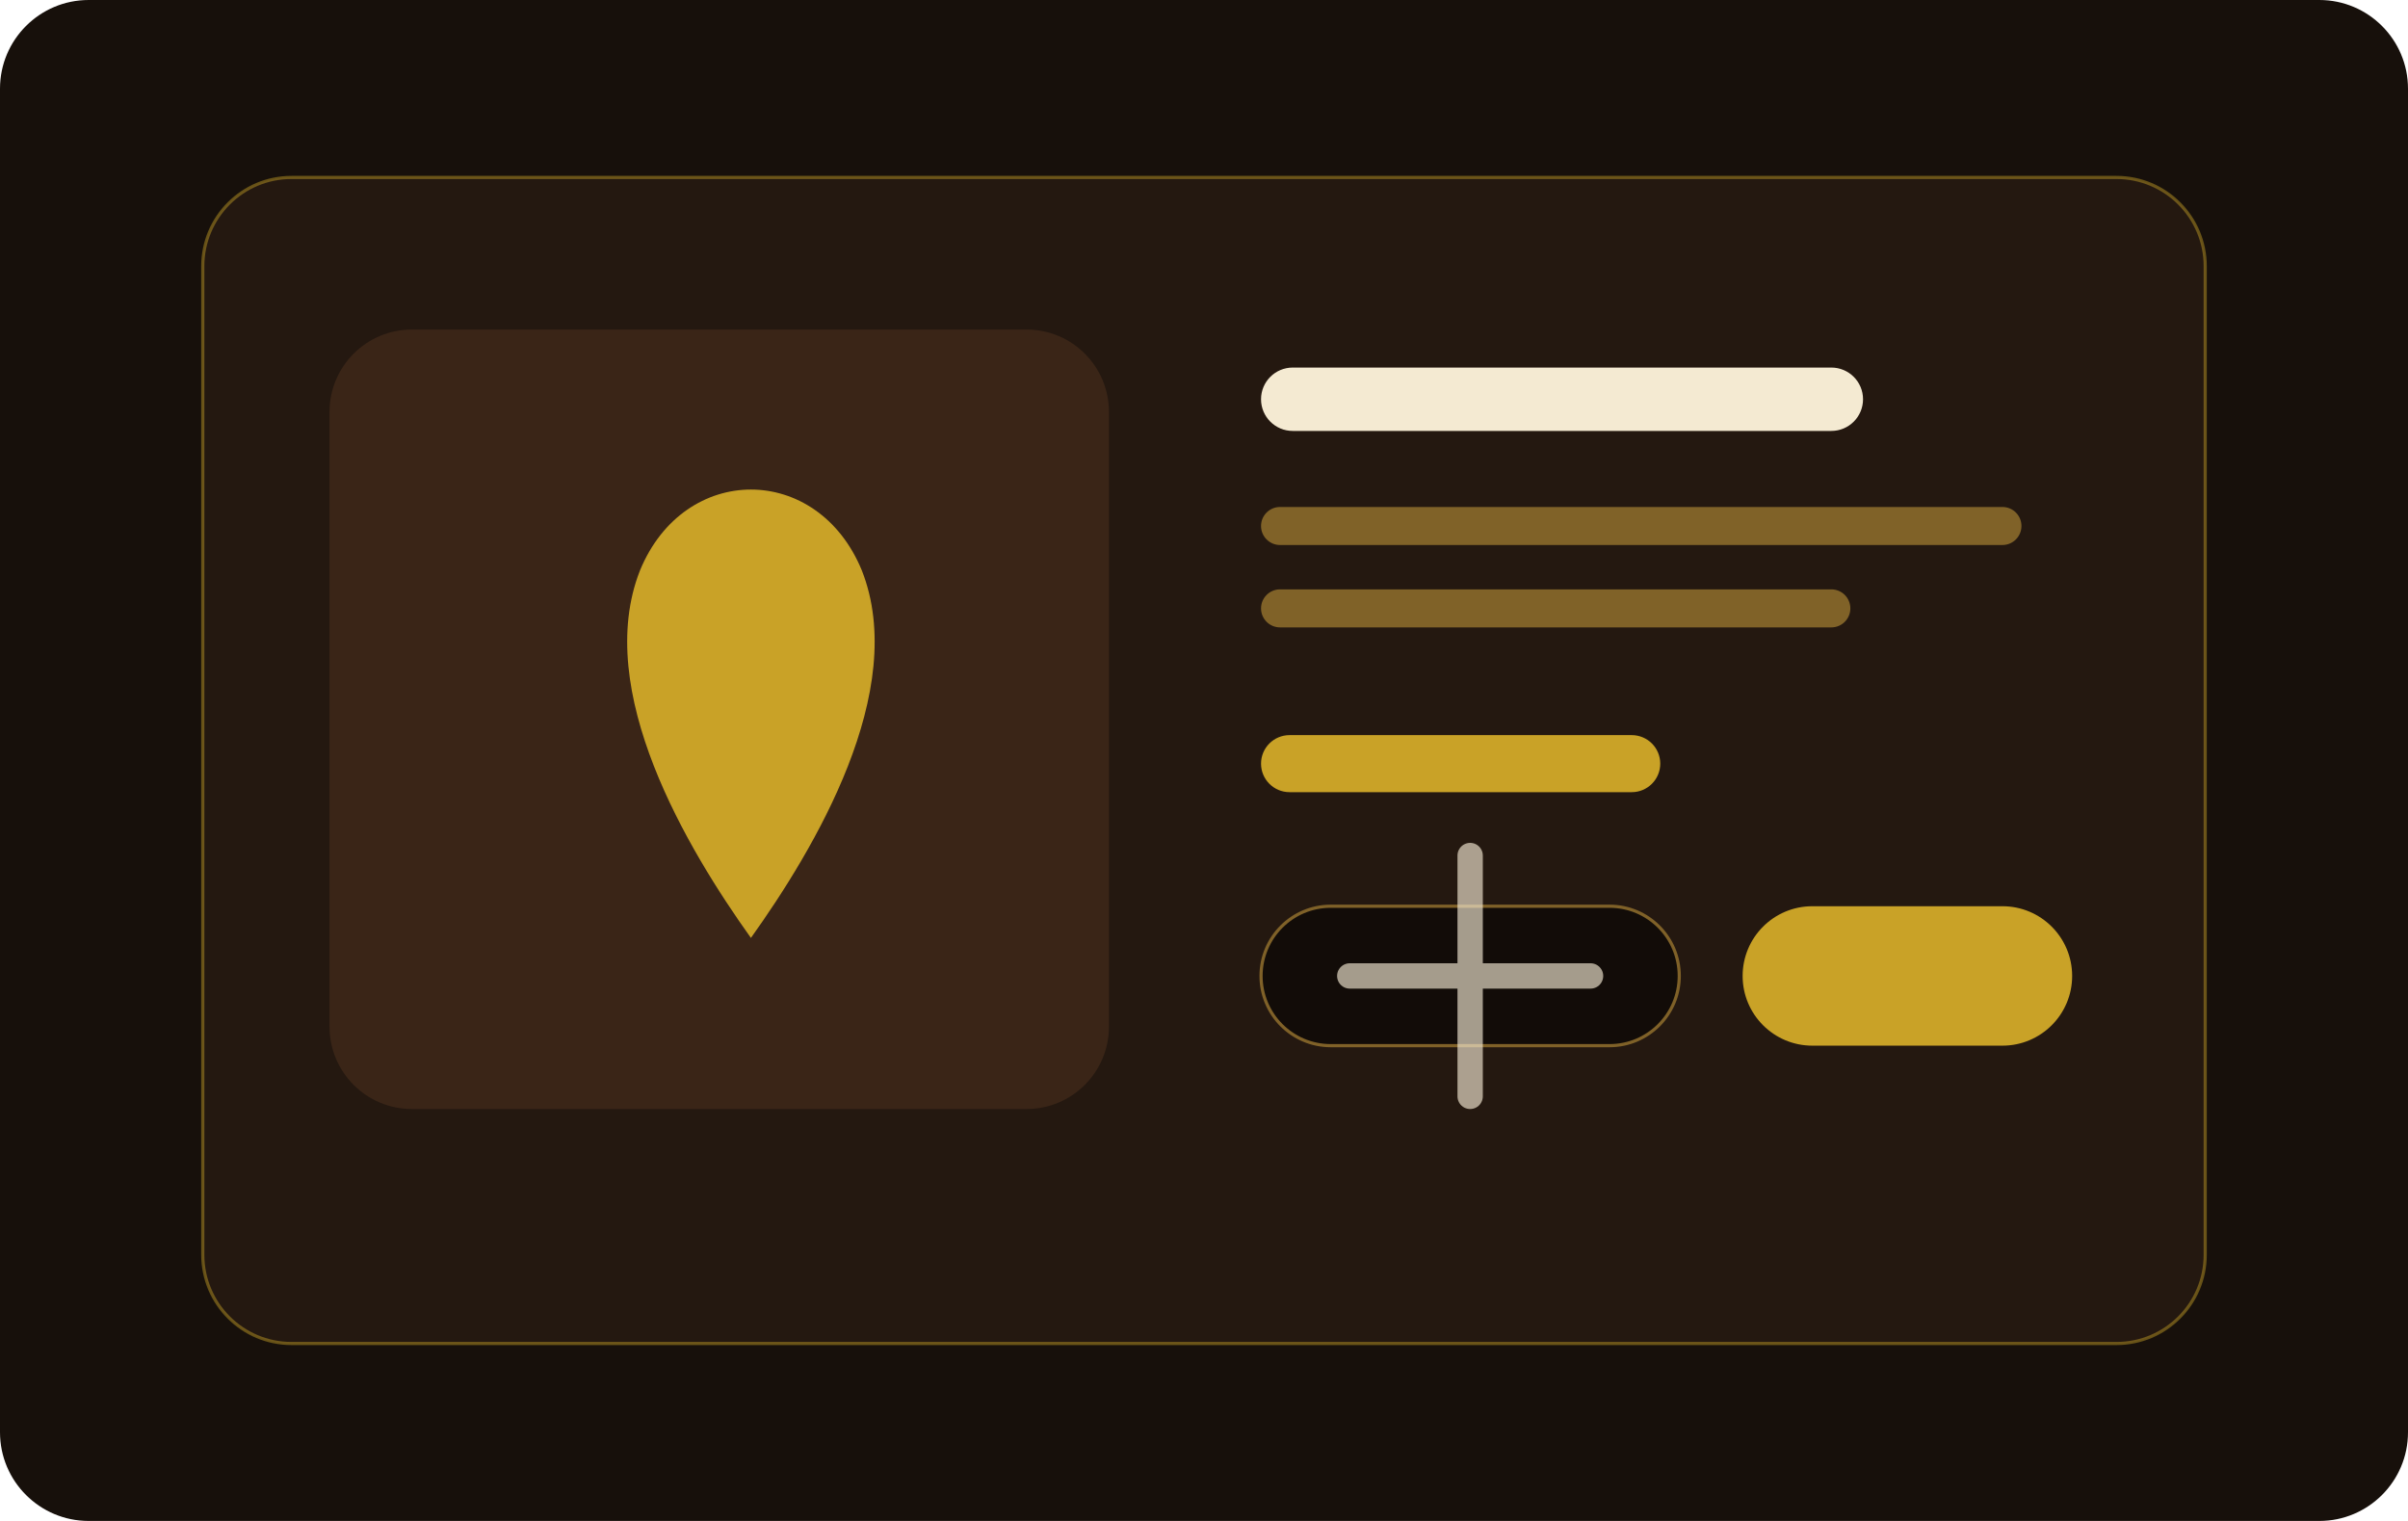
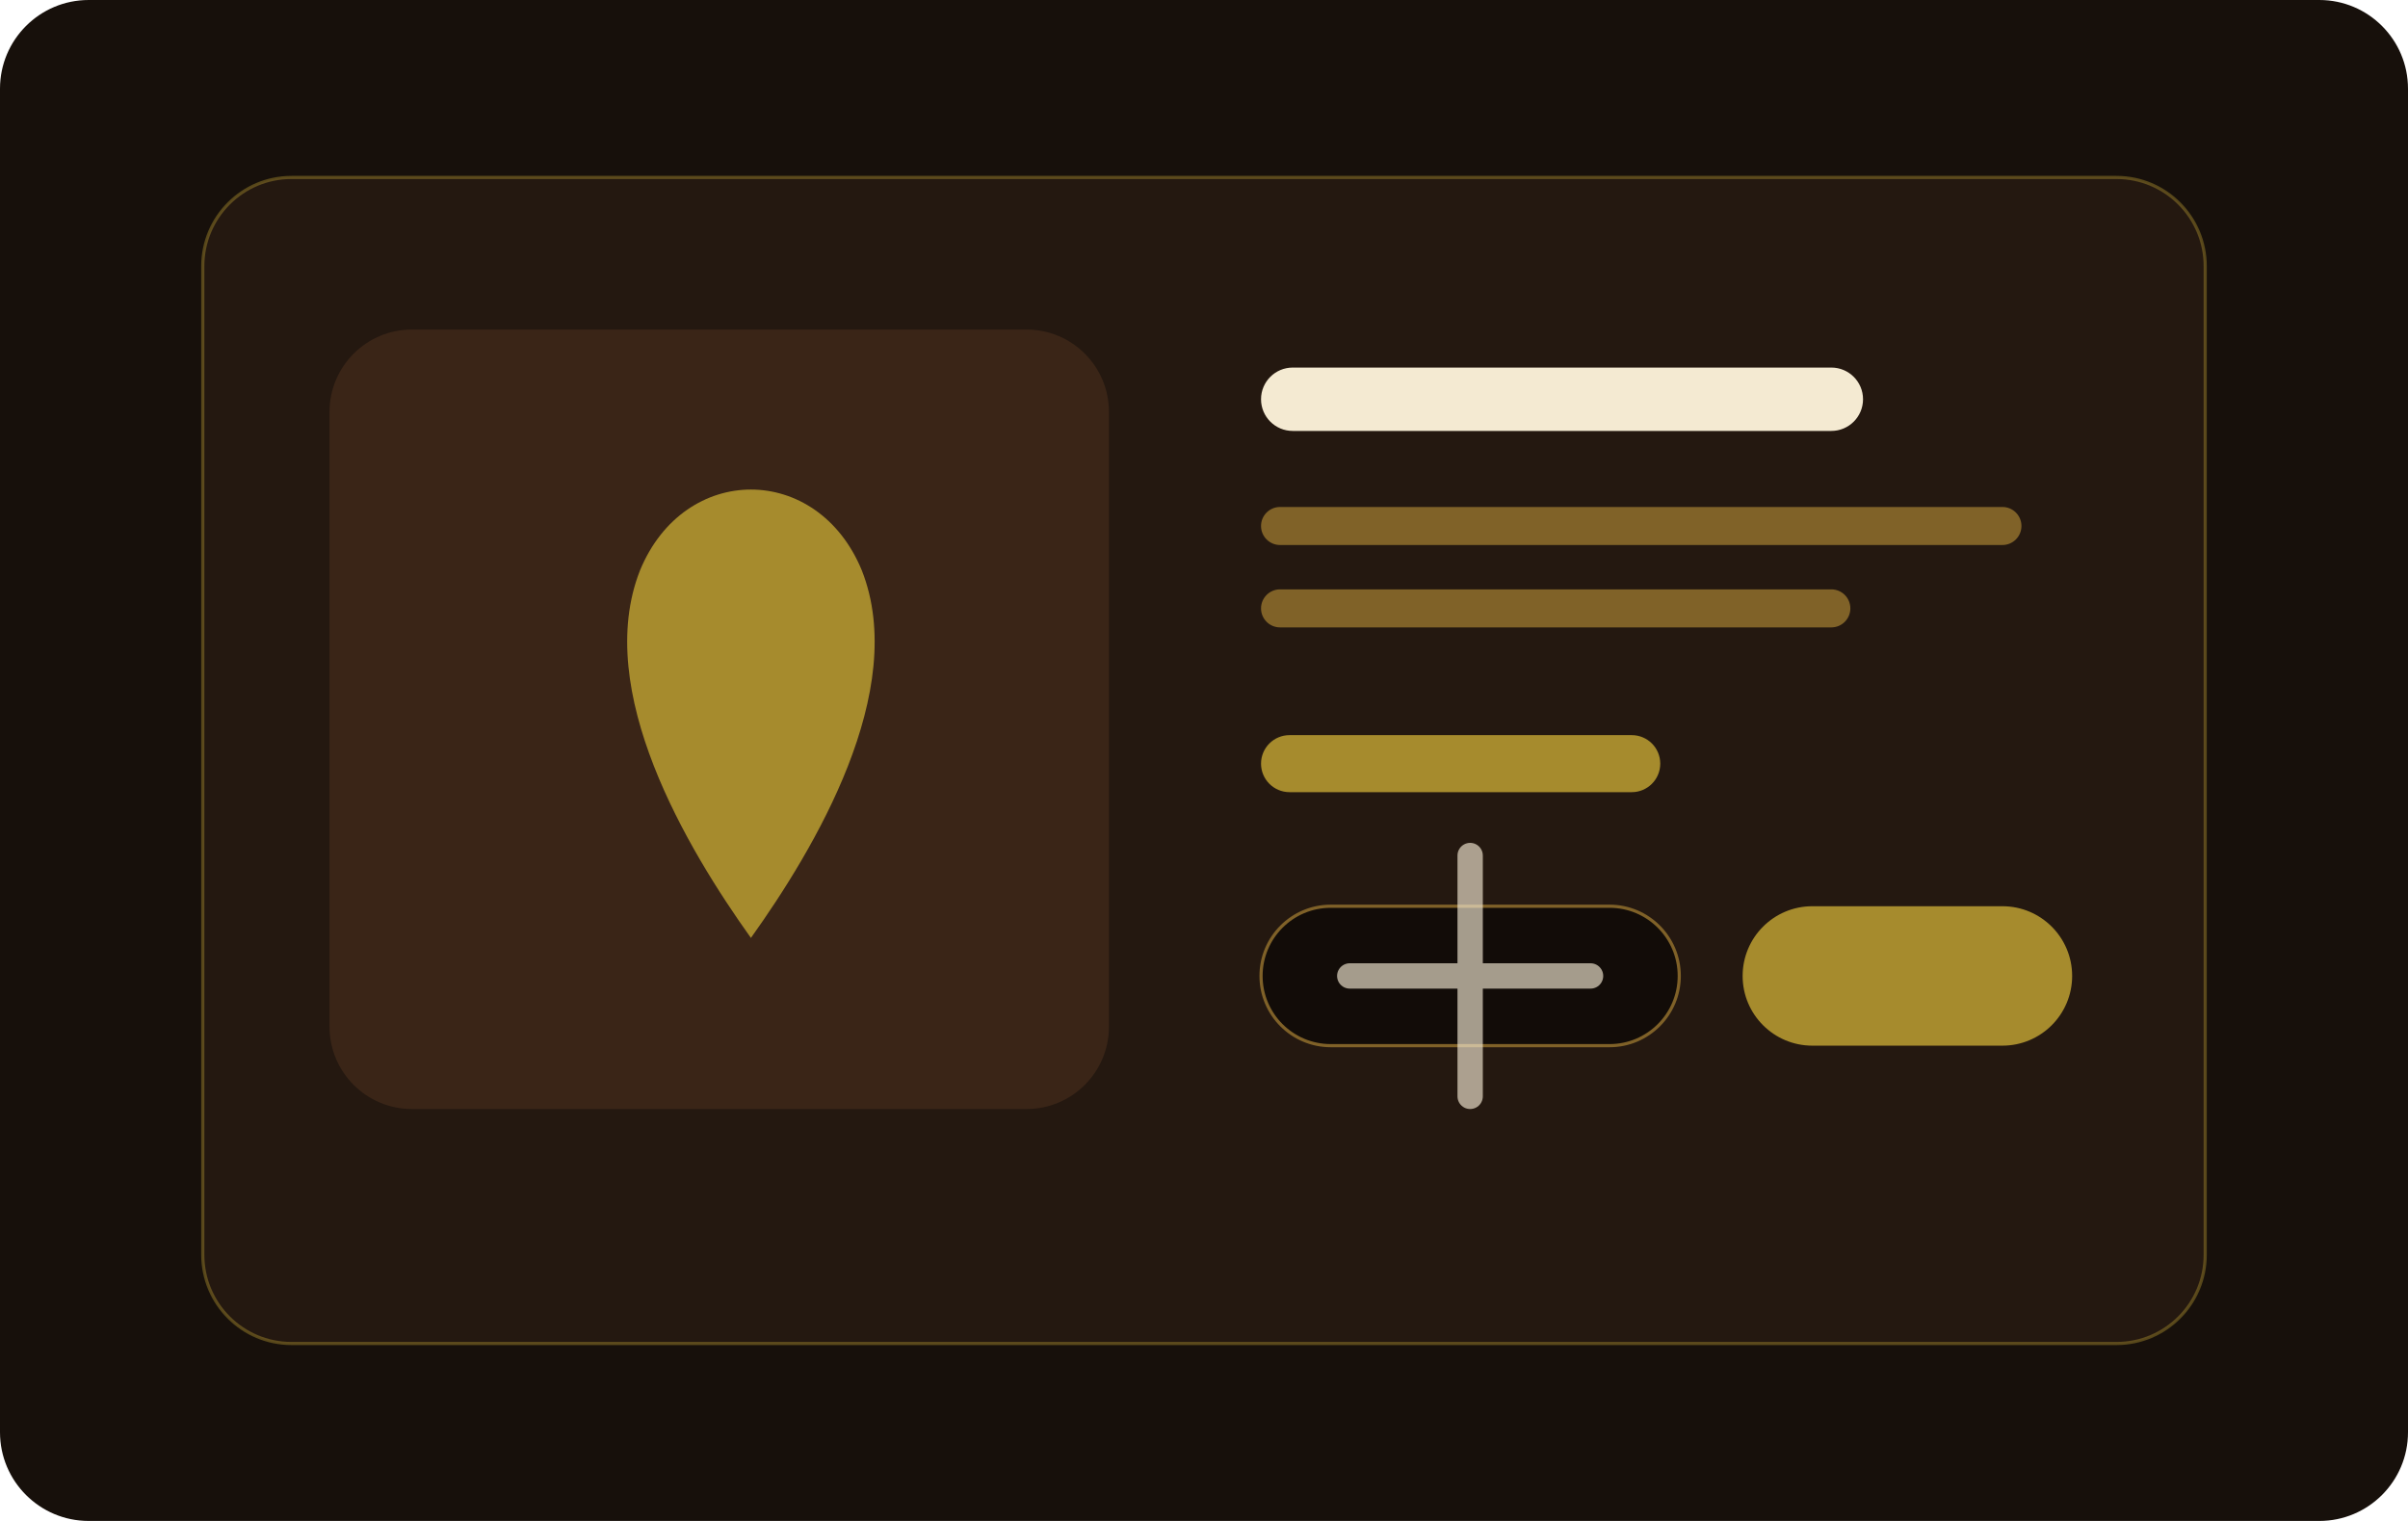
<svg xmlns="http://www.w3.org/2000/svg" viewBox="0 0 760 480" role="img">
  <rect width="760" height="480" rx="28" fill="#17100b" />
-   <rect x="64" y="56" width="632" height="368" rx="28" fill="#241810" stroke="#c9a227" stroke-opacity=".45" />
+   <rect x="64" y="56" width="632" height="368" rx="28" fill="#241810" stroke="#a68b2d" stroke-opacity=".45" />
  <rect x="104" y="104" width="246" height="246" rx="26" fill="#3a2517" />
-   <path d="M202 180c14-34 56-34 70 0 15 38-15 88-35 116-20-28-50-78-35-116Z" fill="#c9a227" />
+   <path d="M202 180c14-34 56-34 70 0 15 38-15 88-35 116-20-28-50-78-35-116Z" fill="#a68b2d" />
  <rect x="398" y="116" width="190" height="20" rx="10" fill="#f4ead2" />
  <rect x="398" y="160" width="240" height="12" rx="6" fill="#806228" />
  <rect x="398" y="186" width="186" height="12" rx="6" fill="#806228" />
-   <rect x="398" y="232" width="126" height="18" rx="9" fill="#c9a227" />
+   <rect x="398" y="232" width="126" height="18" rx="9" fill="#a68b2d" />
  <rect x="398" y="286" width="132" height="44" rx="22" fill="#120c08" stroke="#7f6128" />
-   <rect x="550" y="286" width="104" height="44" rx="22" fill="#c9a227" />
+   <rect x="550" y="286" width="104" height="44" rx="22" fill="#a68b2d" />
  <path d="M426 308h76M464 270v76" stroke="#f4ead2" stroke-width="8" stroke-linecap="round" opacity=".65" />
</svg>
